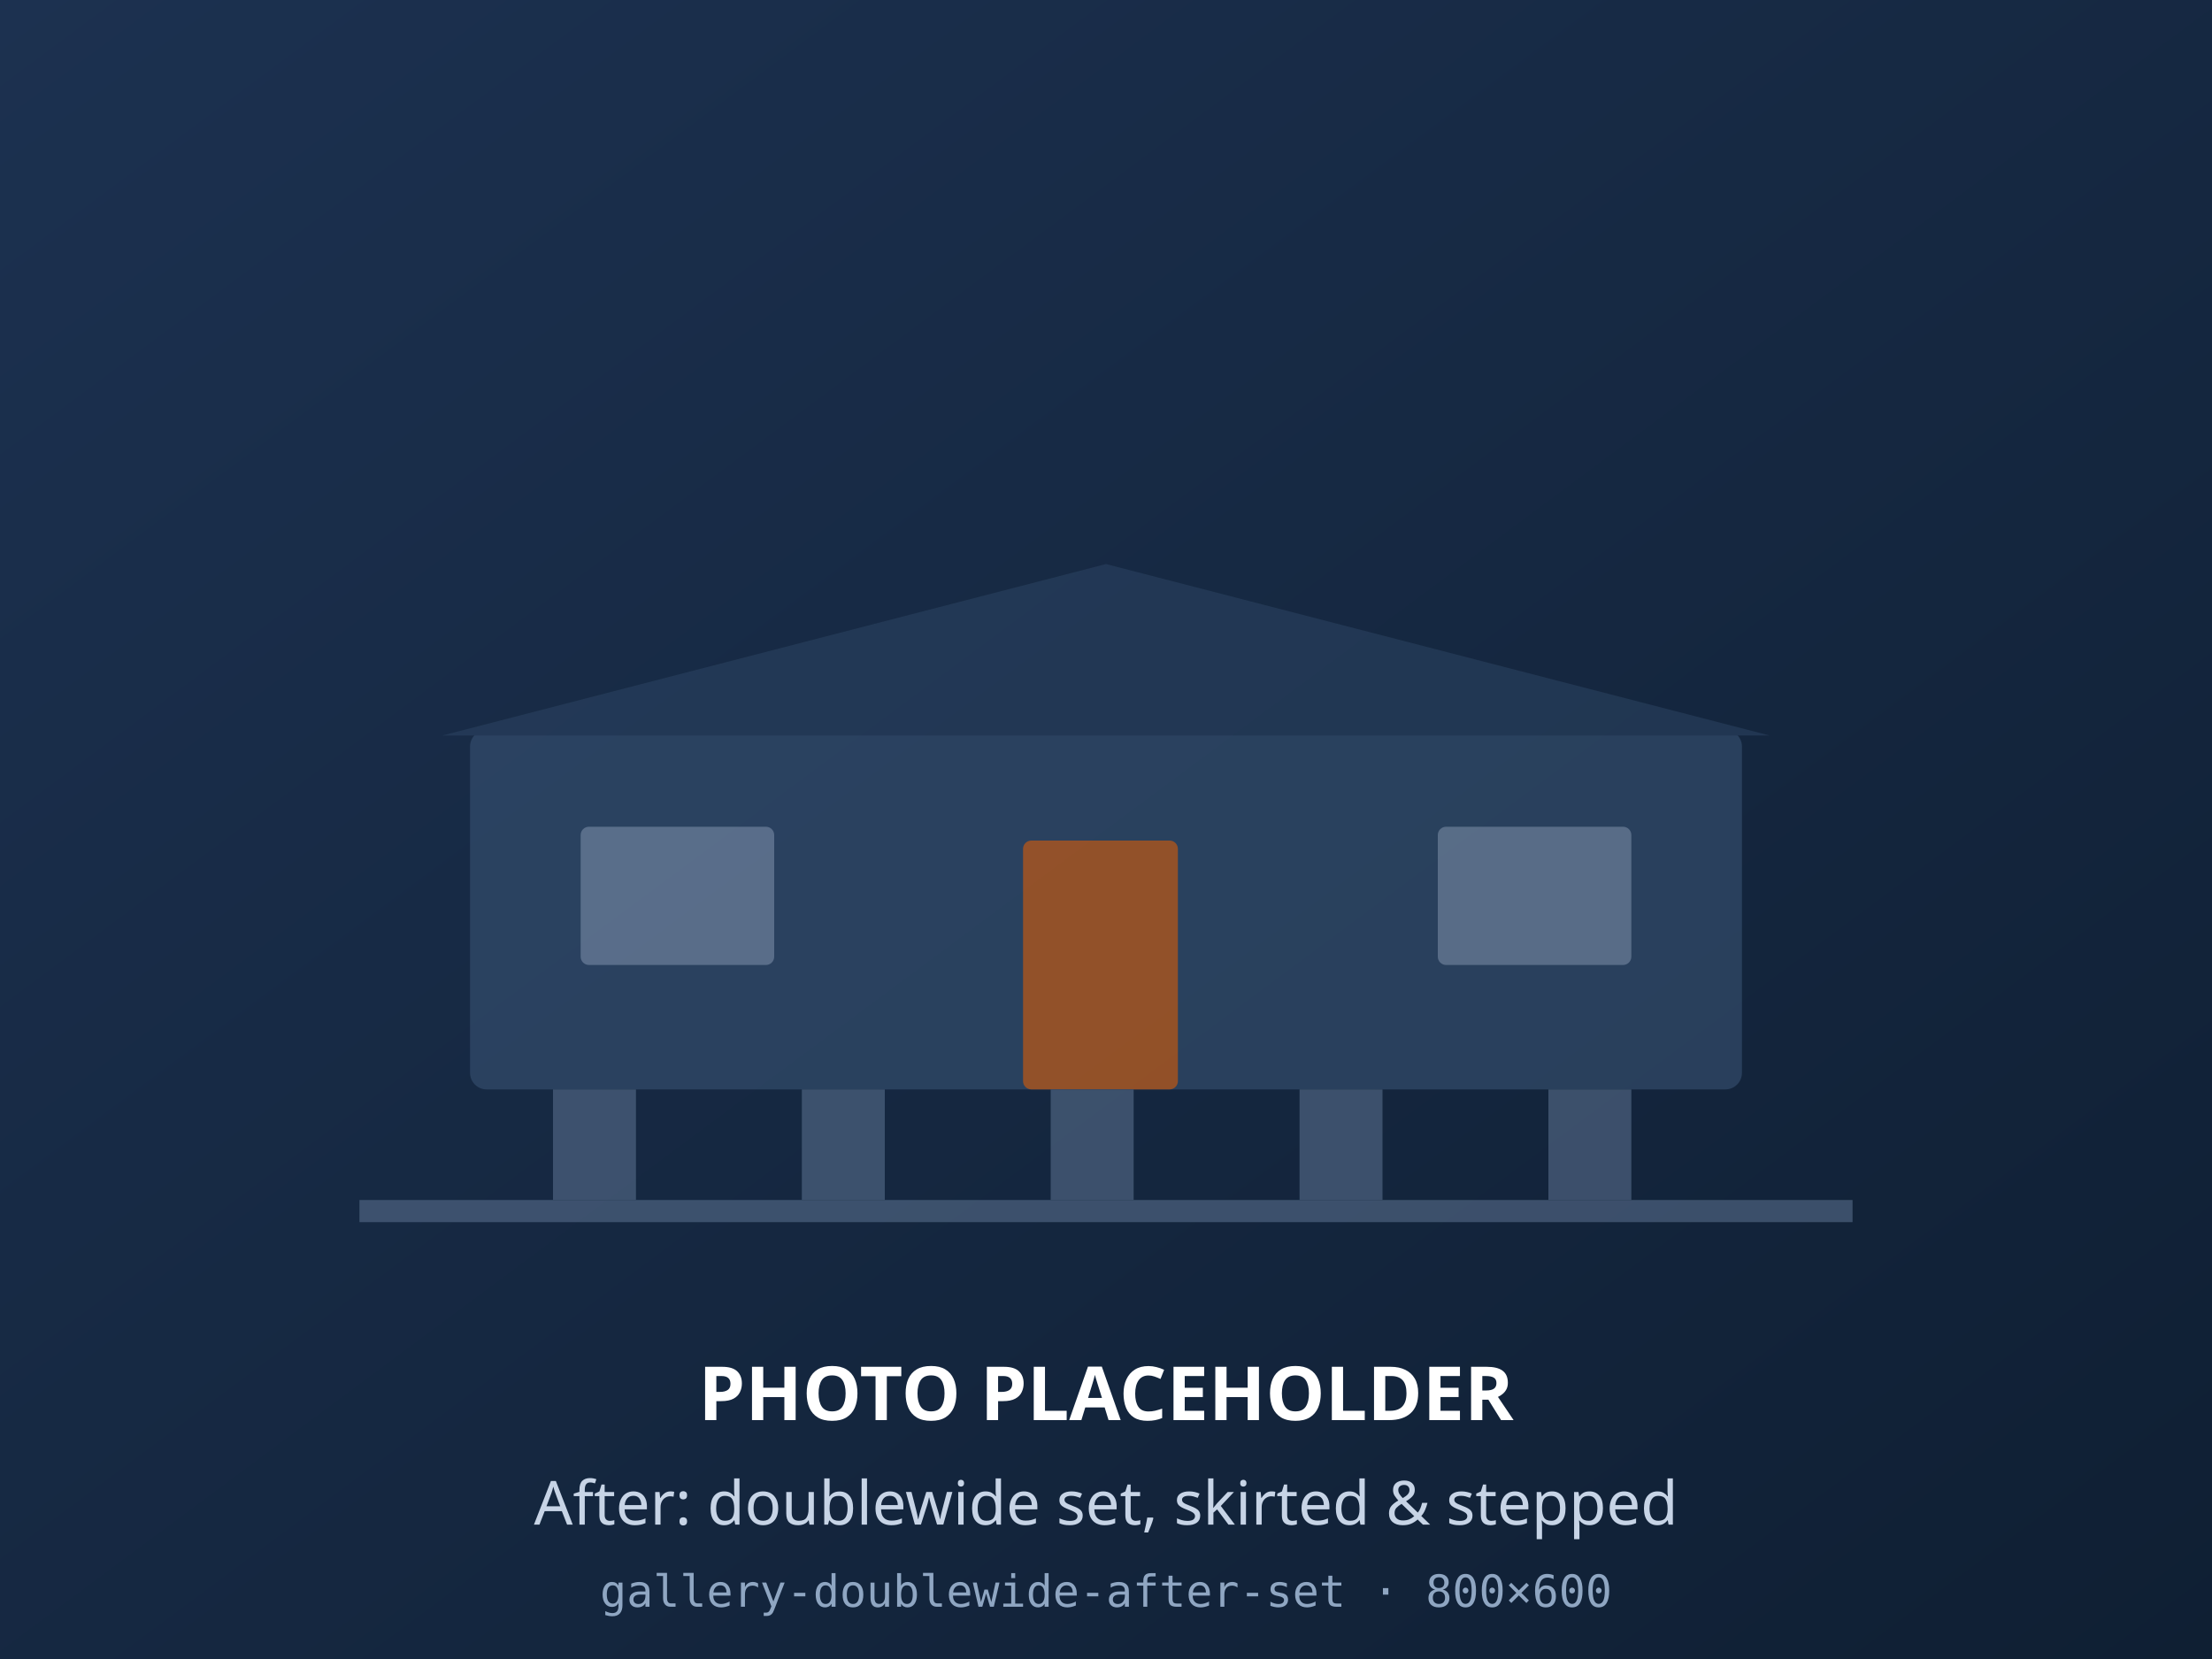
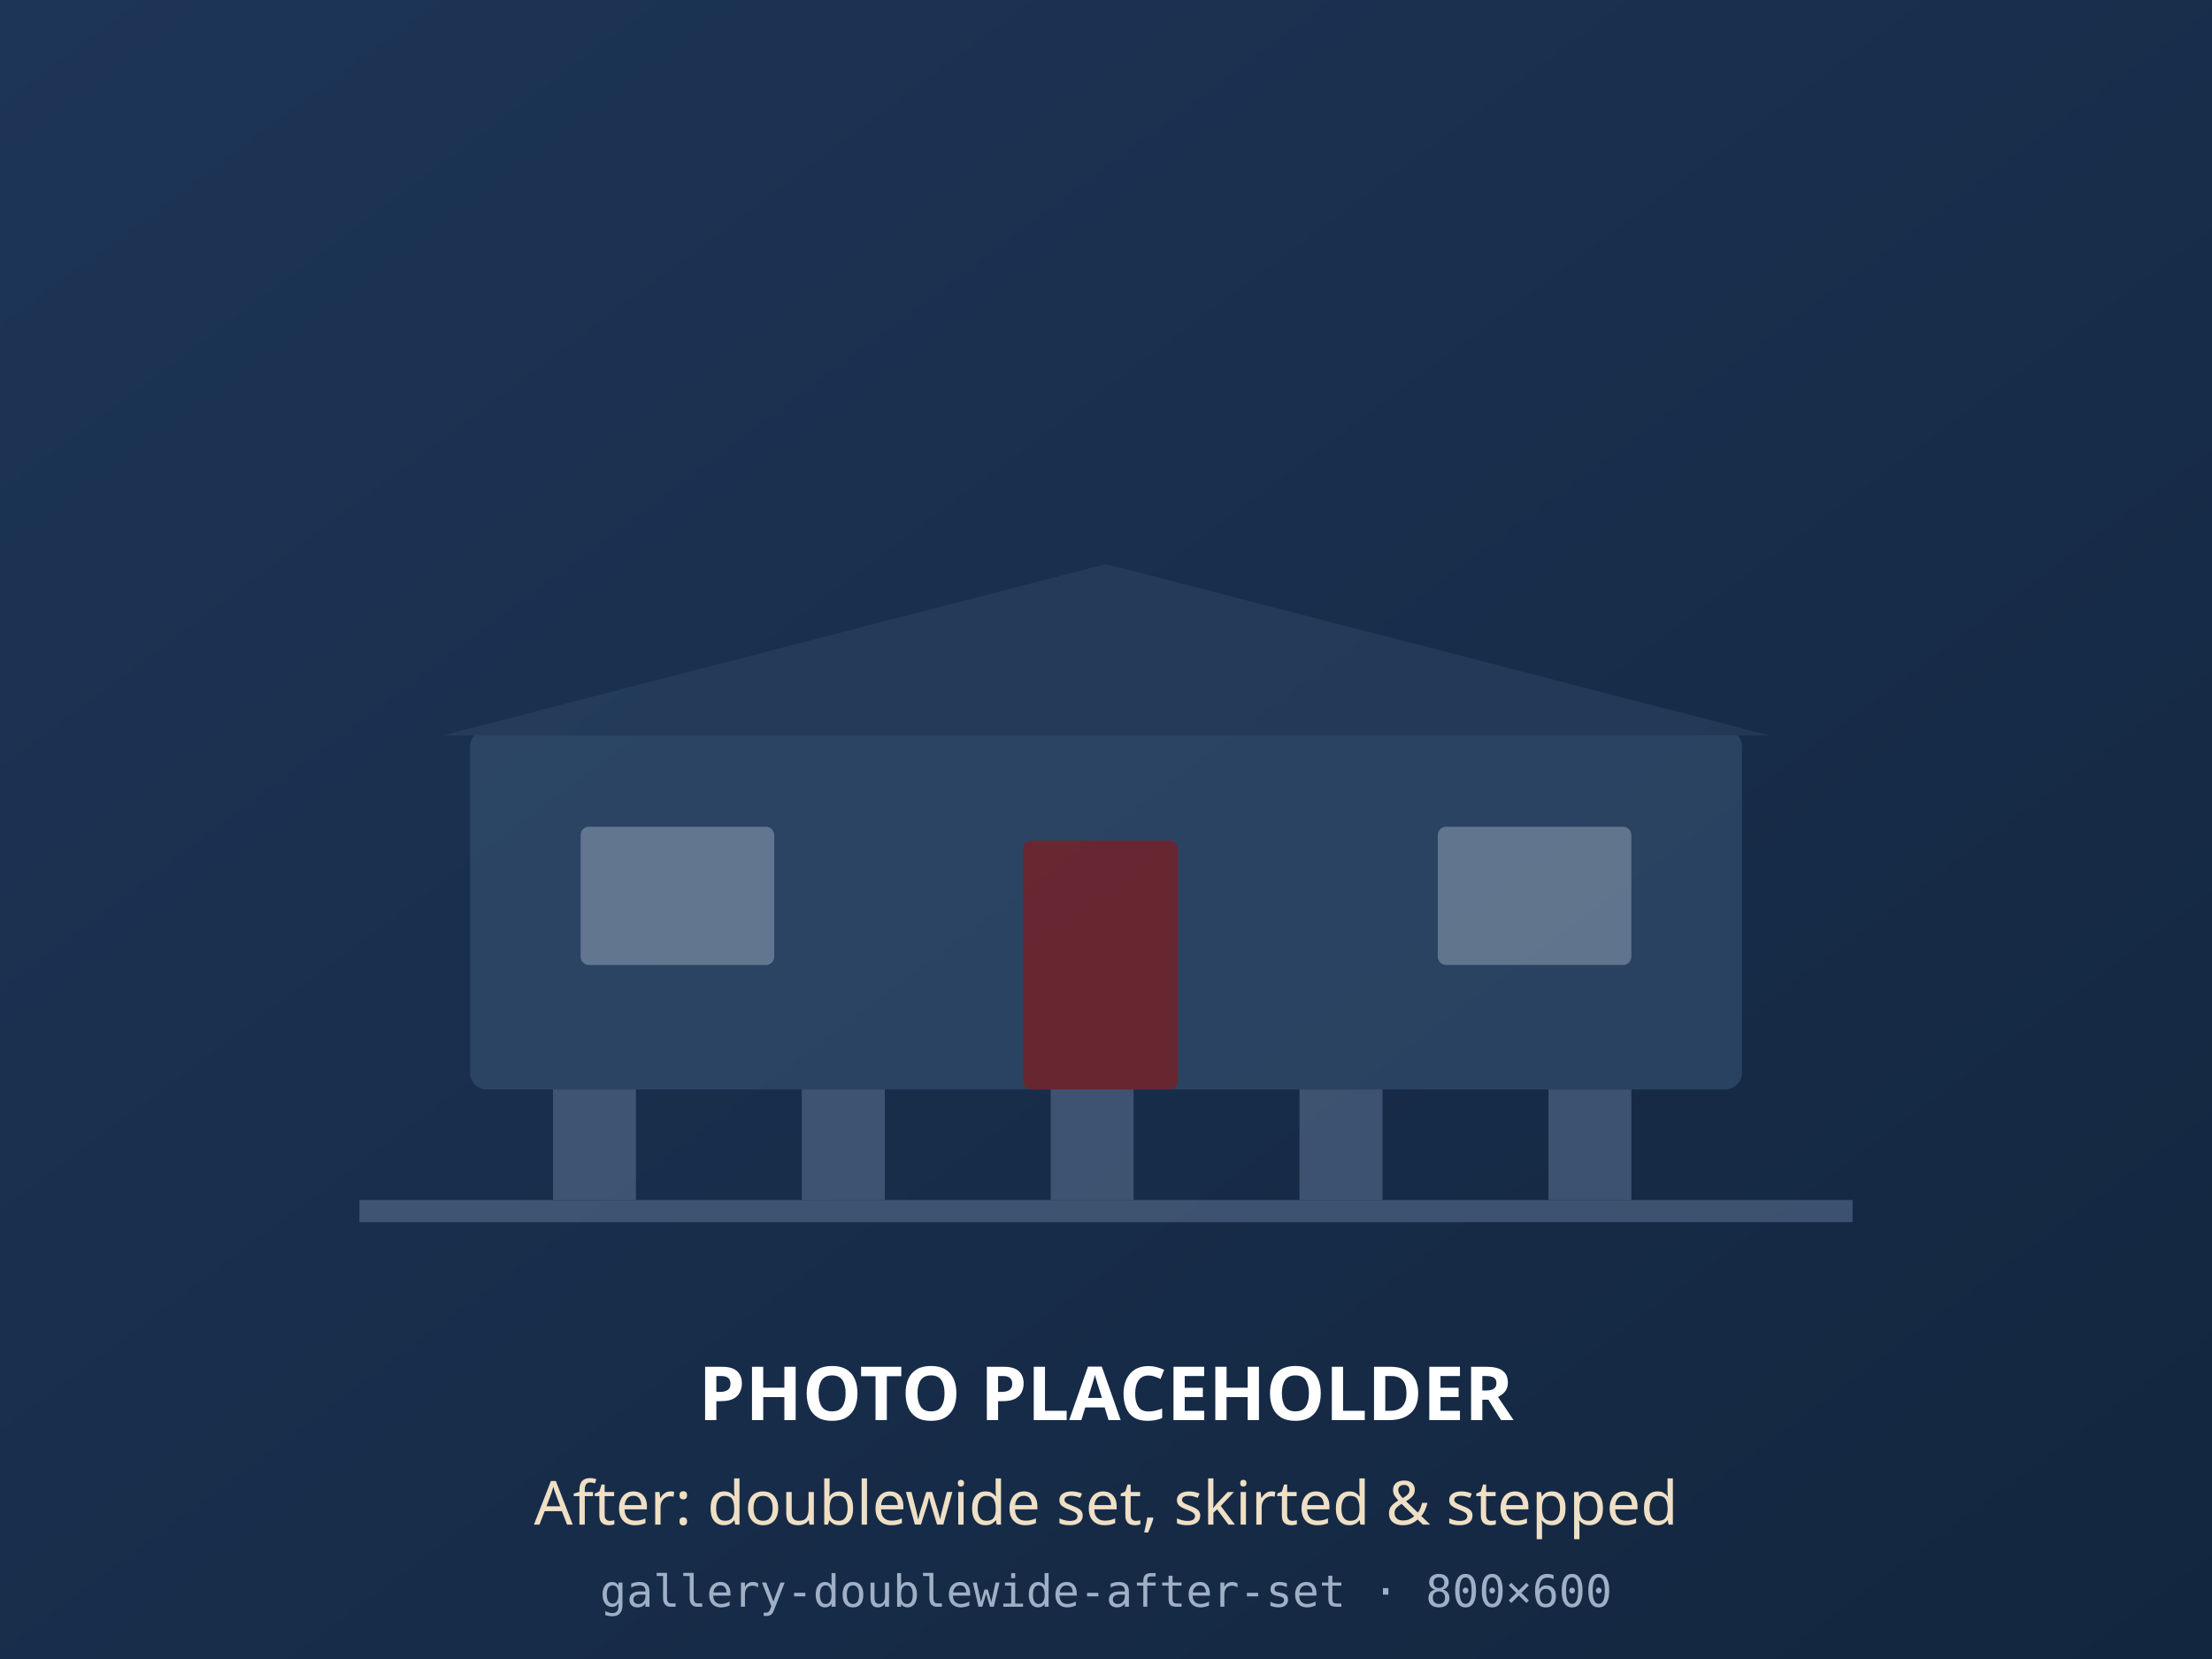
<svg xmlns="http://www.w3.org/2000/svg" width="800" height="600" viewBox="0 0 800 600" role="img" aria-label="Placeholder: After: doublewide set, skirted &amp; stepped">
  <defs>
    <linearGradient id="g" x1="0" y1="0" x2="1" y2="1">
-       <stop offset="0" stop-color="#1c3150" />
-       <stop offset="1" stop-color="#0f1f33" />
+       <stop offset="0" stop-color="#1d3557" />
+       <stop offset="1" stop-color="#13263f" />
    </linearGradient>
  </defs>
  <rect width="800" height="600" fill="url(#g)" />
  <g transform="translate(170 204) scale(1)" opacity="0.55">
    <rect x="0" y="60" width="460" height="130" rx="6" fill="#3b5577" />
    <polygon points="-10,62 230,0 470,62" fill="#2c4462" />
-     <rect x="40" y="95" width="70" height="50" rx="3" fill="#8fa6c2" />
-     <rect x="350" y="95" width="70" height="50" rx="3" fill="#8fa6c2" />
-     <rect x="200" y="100" width="56" height="90" rx="3" fill="#f97316" />
+     <rect x="40" y="95" width="70" height="50" rx="3" fill="#9fb0c6" />
+     <rect x="350" y="95" width="70" height="50" rx="3" fill="#9fb0c6" />
+     <rect x="200" y="100" width="56" height="90" rx="3" fill="#a8231d" />
    <rect x="30" y="190" width="30" height="40" fill="#5c7391" />
    <rect x="120" y="190" width="30" height="40" fill="#5c7391" />
    <rect x="210" y="190" width="30" height="40" fill="#5c7391" />
    <rect x="300" y="190" width="30" height="40" fill="#5c7391" />
    <rect x="390" y="190" width="30" height="40" fill="#5c7391" />
    <rect x="-40" y="230" width="540" height="8" fill="#5c7391" />
  </g>
  <text x="400" y="513.6" fill="#ffffff" font-family="system-ui, sans-serif" font-size="27" font-weight="700" text-anchor="middle">PHOTO PLACEHOLDER</text>
-   <text x="400" y="551.4" fill="#c7d4e6" font-family="system-ui, sans-serif" font-size="22" text-anchor="middle">After: doublewide set, skirted &amp; stepped</text>
-   <text x="400" y="581.1" fill="#8fa6c2" font-family="ui-monospace, monospace" font-size="16" text-anchor="middle">gallery-doublewide-after-set · 800×600</text>
+   <text x="400" y="551.4" fill="#efdfc5" font-family="system-ui, sans-serif" font-size="22" text-anchor="middle">After: doublewide set, skirted &amp; stepped</text>
+   <text x="400" y="581.1" fill="#9fb0c6" font-family="ui-monospace, monospace" font-size="16" text-anchor="middle">gallery-doublewide-after-set · 800×600</text>
</svg>
